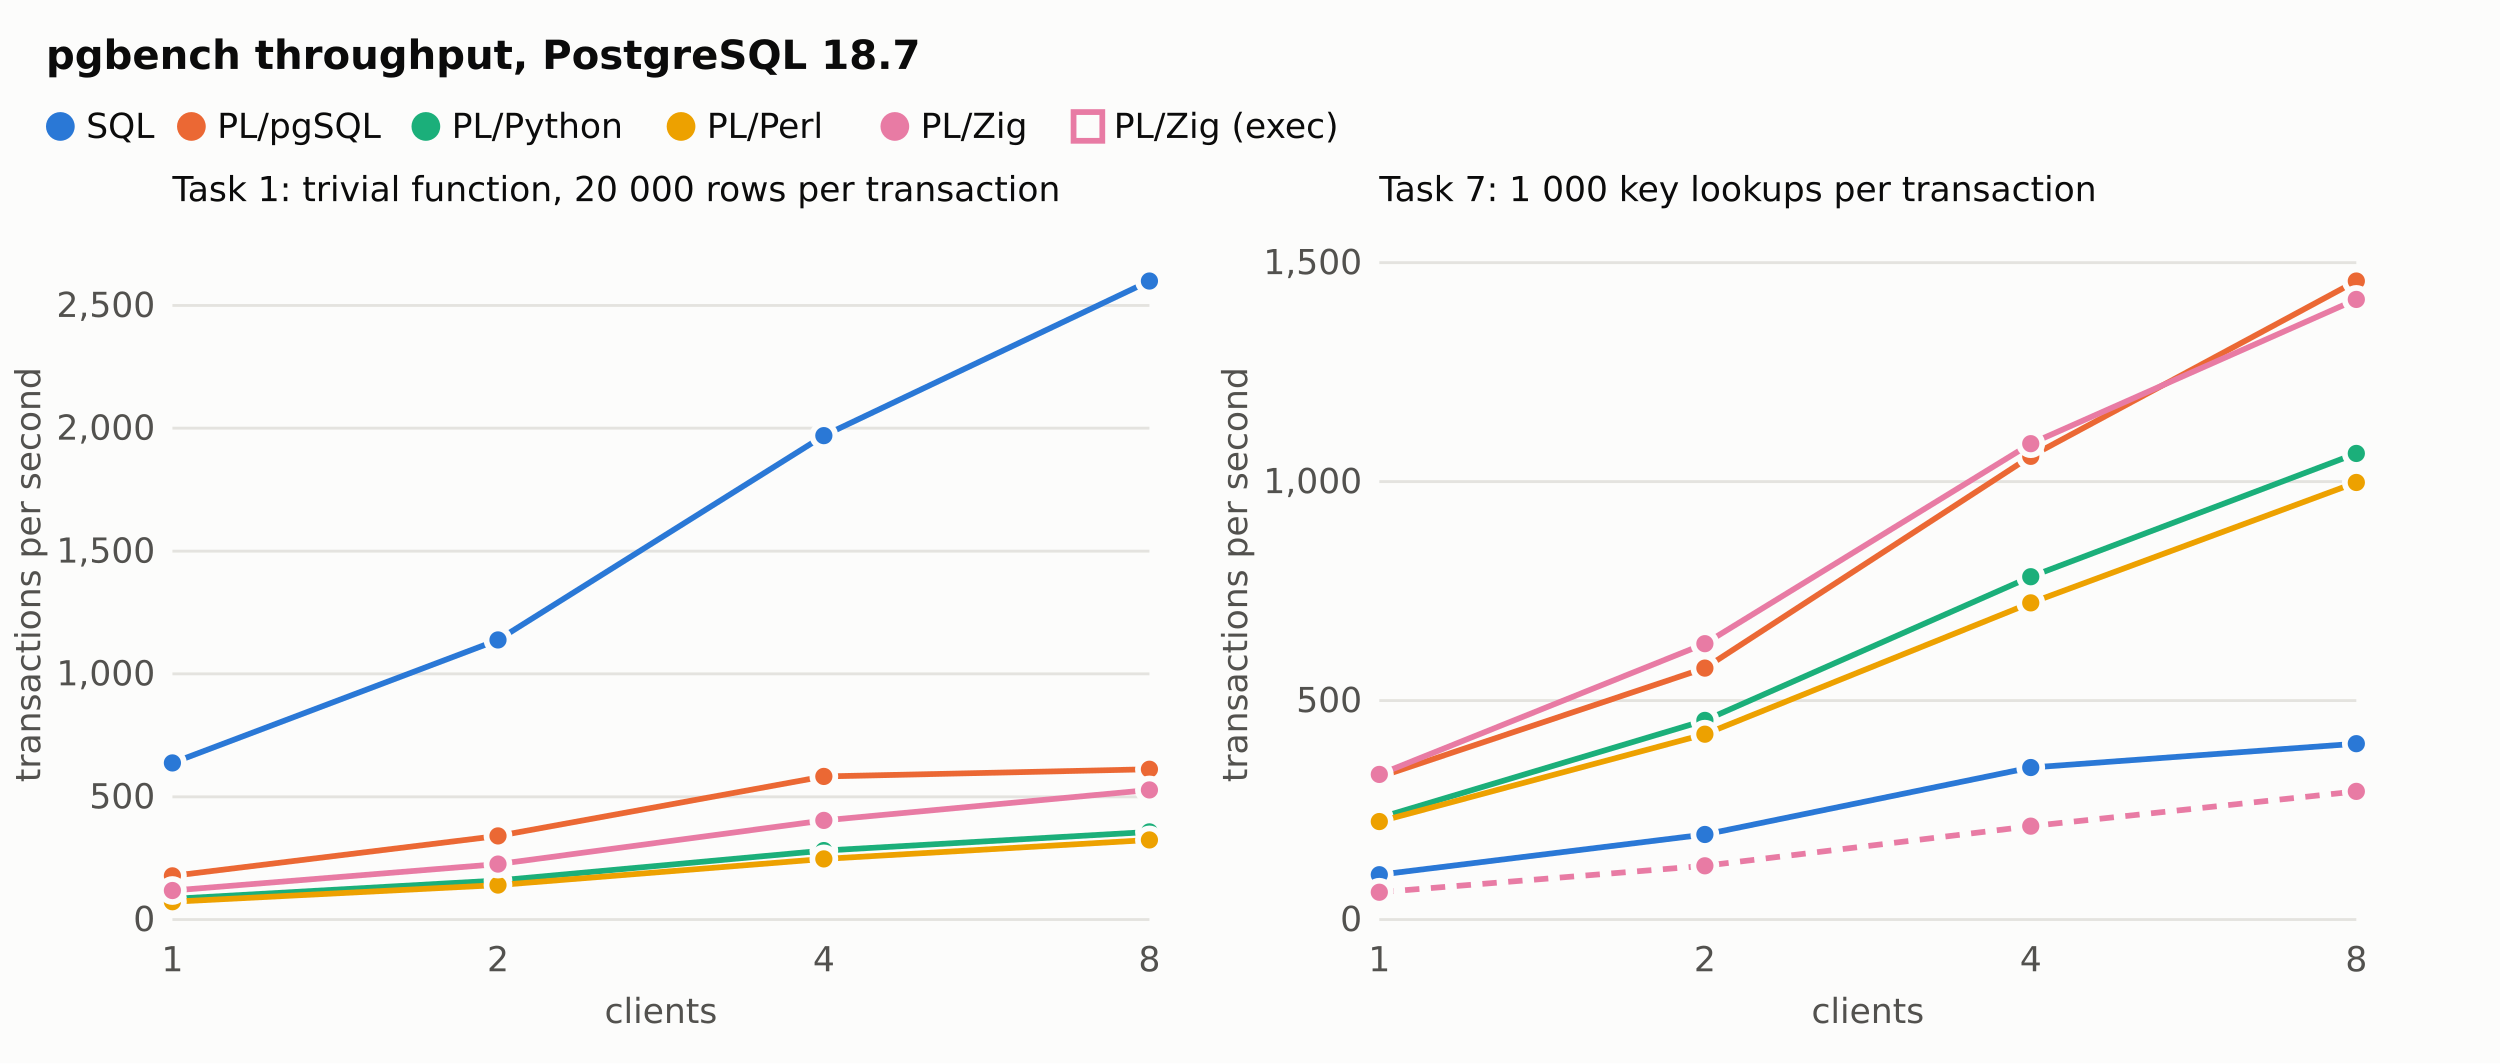
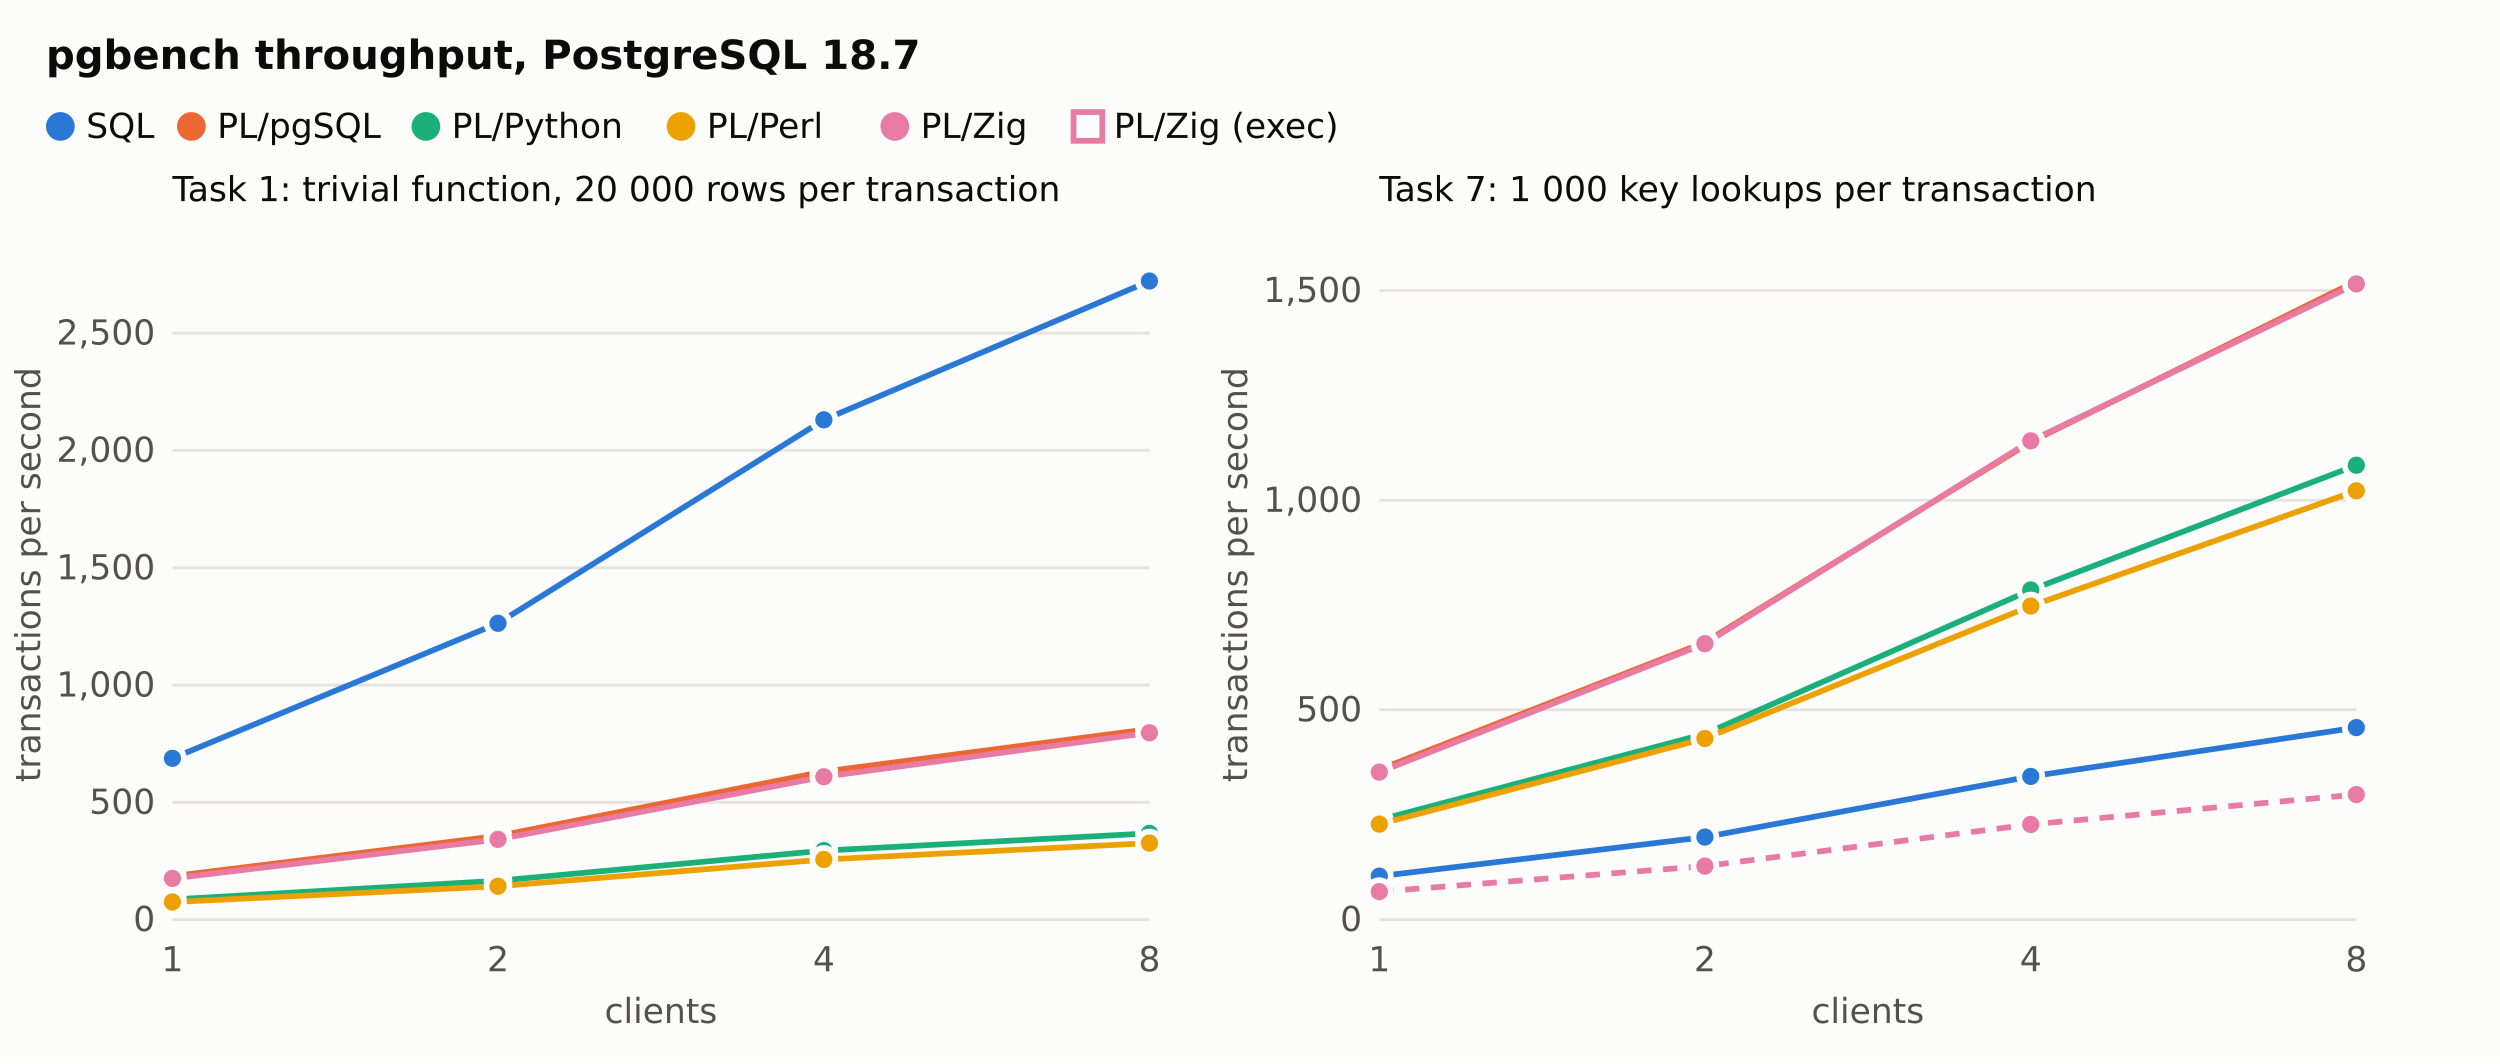
<svg xmlns="http://www.w3.org/2000/svg" viewBox="0 0 870 370" width="870" height="370" role="img" aria-labelledby="t d">
  <style>
  text { font-family: system-ui, -apple-system, 'Segoe UI', 'DejaVu Sans', sans-serif; font-size: 12px; }
  .t { font-size: 14px; font-weight: 600; }
  .bg { fill: #fcfcfb; }
  .ring { stroke: #fcfcfb; stroke-width: 2; }
  text { fill: #52514e; }
  .t, .lab { fill: #0b0b0b; }
  .grid { stroke: #e4e3df; stroke-width: 1; }
  .axis { stroke: #52514e; stroke-width: 1; }
  .f-sql { fill: #2a78d6; } .s-sql { stroke: #2a78d6; fill: none; }
  .f-plpgsql { fill: #eb6834; } .s-plpgsql { stroke: #eb6834; fill: none; }
  .f-plpython { fill: #1baf7a; } .s-plpython { stroke: #1baf7a; fill: none; }
  .f-plperl { fill: #eda100; } .s-plperl { stroke: #eda100; fill: none; }
  .f-plzig { fill: #e87ba4; } .s-plzig { stroke: #e87ba4; fill: none; }
  @media (prefers-color-scheme: dark) {
  .bg { fill: #1a1a19; }
  .ring { stroke: #1a1a19; stroke-width: 2; }
  text { fill: #c3c2b7; }
  .t, .lab { fill: #f0efec; }
  .grid { stroke: #3a3a37; stroke-width: 1; }
  .axis { stroke: #c3c2b7; stroke-width: 1; }
  .f-sql { fill: #3987e5; } .s-sql { stroke: #3987e5; fill: none; }
  .f-plpgsql { fill: #d95926; } .s-plpgsql { stroke: #d95926; fill: none; }
  .f-plpython { fill: #199e70; } .s-plpython { stroke: #199e70; fill: none; }
  .f-plperl { fill: #c98500; } .s-plperl { stroke: #c98500; fill: none; }
  .f-plzig { fill: #d55181; } .s-plzig { stroke: #d55181; fill: none; }
  }
</style>
  <rect width="870" height="370" class="bg" />
  <text x="16" y="24" class="t">pgbench throughput, PostgreSQL 18.7</text>
  <circle cx="21" cy="44" r="5" class="f-sql" />
  <text x="30" y="48" class="lab">SQL</text>
  <circle cx="66.6" cy="44" r="5" class="f-plpgsql" />
  <text x="75.6" y="48" class="lab">PL/pgSQL</text>
  <circle cx="148.2" cy="44" r="5" class="f-plpython" />
  <text x="157.2" y="48" class="lab">PL/Python</text>
  <circle cx="237.0" cy="44" r="5" class="f-plperl" />
  <text x="246.0" y="48" class="lab">PL/Perl</text>
  <circle cx="311.4" cy="44" r="5" class="f-plzig" />
  <text x="320.4" y="48" class="lab">PL/Zig</text>
  <rect x="373.6" y="39" width="10" height="10" class="s-plzig" stroke-width="2" />
  <text x="387.6" y="48" class="lab">PL/Zig (exec)</text>
  <text x="60" y="70" class="lab">Task 1: trivial function, 20 000 rows per transaction</text>
  <line x1="60" y1="320.0" x2="400" y2="320.0" class="grid" />
  <text x="54" y="324.0" text-anchor="end">0</text>
-   <line x1="60" y1="277.3" x2="400" y2="277.3" class="grid" />
-   <text x="54" y="281.3" text-anchor="end">500</text>
-   <line x1="60" y1="234.5" x2="400" y2="234.5" class="grid" />
-   <text x="54" y="238.5" text-anchor="end">1,000</text>
-   <line x1="60" y1="191.8" x2="400" y2="191.8" class="grid" />
-   <text x="54" y="195.8" text-anchor="end">1,500</text>
-   <line x1="60" y1="149.0" x2="400" y2="149.0" class="grid" />
-   <text x="54" y="153.0" text-anchor="end">2,000</text>
-   <line x1="60" y1="106.3" x2="400" y2="106.3" class="grid" />
-   <text x="54" y="110.3" text-anchor="end">2,500</text>
+   <line x1="60" y1="279.2" x2="400" y2="279.2" class="grid" />
+   <text x="54" y="283.2" text-anchor="end">500</text>
+   <line x1="60" y1="238.4" x2="400" y2="238.4" class="grid" />
+   <text x="54" y="242.4" text-anchor="end">1,000</text>
+   <line x1="60" y1="197.6" x2="400" y2="197.6" class="grid" />
+   <text x="54" y="201.6" text-anchor="end">1,500</text>
+   <line x1="60" y1="156.7" x2="400" y2="156.7" class="grid" />
+   <text x="54" y="160.7" text-anchor="end">2,000</text>
+   <line x1="60" y1="115.9" x2="400" y2="115.9" class="grid" />
+   <text x="54" y="119.9" text-anchor="end">2,500</text>
  <text x="60.0" y="338" text-anchor="middle">1</text>
  <text x="173.3" y="338" text-anchor="middle">2</text>
  <text x="286.7" y="338" text-anchor="middle">4</text>
  <text x="400.0" y="338" text-anchor="middle">8</text>
  <text x="230" y="356" text-anchor="middle">clients</text>
  <text x="14" y="200" text-anchor="middle" transform="rotate(-90 14 200)">transactions per second</text>
-   <path d="M60.0,265.5 L173.3,222.7 L286.7,151.6 L400.0,97.8" class="s-sql" stroke-width="2" />
-   <circle cx="60.0" cy="265.5" r="4" class="f-sql ring" />
-   <circle cx="173.3" cy="222.7" r="4" class="f-sql ring" />
-   <circle cx="286.7" cy="151.6" r="4" class="f-sql ring" />
+   <path d="M60.0,263.9 L173.3,216.9 L286.7,146.1 L400.0,97.8" class="s-sql" stroke-width="2" />
+   <circle cx="60.0" cy="263.9" r="4" class="f-sql ring" />
+   <circle cx="173.3" cy="216.9" r="4" class="f-sql ring" />
+   <circle cx="286.7" cy="146.1" r="4" class="f-sql ring" />
  <circle cx="400.0" cy="97.8" r="4" class="f-sql ring" />
-   <path d="M60.0,304.8 L173.3,290.9 L286.7,270.2 L400.0,267.7" class="s-plpgsql" stroke-width="2" />
-   <circle cx="60.0" cy="304.8" r="4" class="f-plpgsql ring" />
+   <path d="M60.0,304.9 L173.3,290.9 L286.7,268.5 L400.0,253.7" class="s-plpgsql" stroke-width="2" />
+   <circle cx="60.0" cy="304.9" r="4" class="f-plpgsql ring" />
  <circle cx="173.3" cy="290.9" r="4" class="f-plpgsql ring" />
-   <circle cx="286.7" cy="270.2" r="4" class="f-plpgsql ring" />
-   <circle cx="400.0" cy="267.7" r="4" class="f-plpgsql ring" />
-   <path d="M60.0,312.8 L173.3,306.4 L286.7,296.0 L400.0,289.5" class="s-plpython" stroke-width="2" />
-   <circle cx="60.0" cy="312.8" r="4" class="f-plpython ring" />
-   <circle cx="173.3" cy="306.4" r="4" class="f-plpython ring" />
+   <circle cx="286.7" cy="268.5" r="4" class="f-plpgsql ring" />
+   <circle cx="400.0" cy="253.7" r="4" class="f-plpgsql ring" />
+   <path d="M60.0,313.0 L173.3,306.5 L286.7,296.0 L400.0,290.0" class="s-plpython" stroke-width="2" />
+   <circle cx="60.0" cy="313.0" r="4" class="f-plpython ring" />
+   <circle cx="173.3" cy="306.5" r="4" class="f-plpython ring" />
  <circle cx="286.7" cy="296.0" r="4" class="f-plpython ring" />
-   <circle cx="400.0" cy="289.5" r="4" class="f-plpython ring" />
-   <path d="M60.0,313.8 L173.3,308.0 L286.7,298.9 L400.0,292.3" class="s-plperl" stroke-width="2" />
-   <circle cx="60.0" cy="313.8" r="4" class="f-plperl ring" />
-   <circle cx="173.3" cy="308.0" r="4" class="f-plperl ring" />
-   <circle cx="286.7" cy="298.9" r="4" class="f-plperl ring" />
-   <circle cx="400.0" cy="292.3" r="4" class="f-plperl ring" />
-   <path d="M60.0,309.9 L173.3,300.7 L286.7,285.5 L400.0,274.9" class="s-plzig" stroke-width="2" />
-   <circle cx="60.0" cy="309.9" r="4" class="f-plzig ring" />
-   <circle cx="173.3" cy="300.7" r="4" class="f-plzig ring" />
-   <circle cx="286.7" cy="285.5" r="4" class="f-plzig ring" />
-   <circle cx="400.0" cy="274.9" r="4" class="f-plzig ring" />
+   <circle cx="400.0" cy="290.0" r="4" class="f-plpython ring" />
+   <path d="M60.0,313.9 L173.3,308.4 L286.7,299.1 L400.0,293.4" class="s-plperl" stroke-width="2" />
+   <circle cx="60.0" cy="313.9" r="4" class="f-plperl ring" />
+   <circle cx="173.3" cy="308.4" r="4" class="f-plperl ring" />
+   <circle cx="286.7" cy="299.1" r="4" class="f-plperl ring" />
+   <circle cx="400.0" cy="293.4" r="4" class="f-plperl ring" />
+   <path d="M60.0,305.7 L173.3,292.1 L286.7,270.3 L400.0,255.0" class="s-plzig" stroke-width="2" />
+   <circle cx="60.0" cy="305.7" r="4" class="f-plzig ring" />
+   <circle cx="173.3" cy="292.1" r="4" class="f-plzig ring" />
+   <circle cx="286.7" cy="270.3" r="4" class="f-plzig ring" />
+   <circle cx="400.0" cy="255.0" r="4" class="f-plzig ring" />
  <text x="480" y="70" class="lab">Task 7: 1 000 key lookups per transaction</text>
  <line x1="480" y1="320.0" x2="820" y2="320.0" class="grid" />
  <text x="474" y="324.0" text-anchor="end">0</text>
-   <line x1="480" y1="243.8" x2="820" y2="243.8" class="grid" />
-   <text x="474" y="247.8" text-anchor="end">500</text>
-   <line x1="480" y1="167.6" x2="820" y2="167.6" class="grid" />
-   <text x="474" y="171.6" text-anchor="end">1,000</text>
-   <line x1="480" y1="91.4" x2="820" y2="91.4" class="grid" />
-   <text x="474" y="95.4" text-anchor="end">1,500</text>
+   <line x1="480" y1="247.0" x2="820" y2="247.0" class="grid" />
+   <text x="474" y="251.0" text-anchor="end">500</text>
+   <line x1="480" y1="174.1" x2="820" y2="174.1" class="grid" />
+   <text x="474" y="178.1" text-anchor="end">1,000</text>
+   <line x1="480" y1="101.1" x2="820" y2="101.1" class="grid" />
+   <text x="474" y="105.1" text-anchor="end">1,500</text>
  <text x="480.0" y="338" text-anchor="middle">1</text>
  <text x="593.3" y="338" text-anchor="middle">2</text>
  <text x="706.7" y="338" text-anchor="middle">4</text>
  <text x="820.0" y="338" text-anchor="middle">8</text>
  <text x="650" y="356" text-anchor="middle">clients</text>
  <text x="434" y="200" text-anchor="middle" transform="rotate(-90 434 200)">transactions per second</text>
-   <path d="M480.0,304.4 L593.3,290.4 L706.7,267.1 L820.0,258.8" class="s-sql" stroke-width="2" />
-   <circle cx="480.0" cy="304.4" r="4" class="f-sql ring" />
-   <circle cx="593.3" cy="290.4" r="4" class="f-sql ring" />
-   <circle cx="706.7" cy="267.1" r="4" class="f-sql ring" />
-   <circle cx="820.0" cy="258.8" r="4" class="f-sql ring" />
-   <path d="M480.0,270.4 L593.3,232.5 L706.7,158.8 L820.0,97.8" class="s-plpgsql" stroke-width="2" />
-   <circle cx="480.0" cy="270.4" r="4" class="f-plpgsql ring" />
-   <circle cx="593.3" cy="232.5" r="4" class="f-plpgsql ring" />
-   <circle cx="706.7" cy="158.8" r="4" class="f-plpgsql ring" />
+   <path d="M480.0,304.9 L593.3,291.3 L706.7,270.2 L820.0,253.2" class="s-sql" stroke-width="2" />
+   <circle cx="480.0" cy="304.9" r="4" class="f-sql ring" />
+   <circle cx="593.3" cy="291.3" r="4" class="f-sql ring" />
+   <circle cx="706.7" cy="270.2" r="4" class="f-sql ring" />
+   <circle cx="820.0" cy="253.2" r="4" class="f-sql ring" />
+   <path d="M480.0,267.8 L593.3,223.5 L706.7,153.8 L820.0,97.8" class="s-plpgsql" stroke-width="2" />
+   <circle cx="480.0" cy="267.8" r="4" class="f-plpgsql ring" />
+   <circle cx="593.3" cy="223.5" r="4" class="f-plpgsql ring" />
+   <circle cx="706.7" cy="153.8" r="4" class="f-plpgsql ring" />
  <circle cx="820.0" cy="97.8" r="4" class="f-plpgsql ring" />
-   <path d="M480.0,284.6 L593.3,250.7 L706.7,200.7 L820.0,157.8" class="s-plpython" stroke-width="2" />
-   <circle cx="480.0" cy="284.6" r="4" class="f-plpython ring" />
-   <circle cx="593.3" cy="250.7" r="4" class="f-plpython ring" />
-   <circle cx="706.7" cy="200.7" r="4" class="f-plpython ring" />
-   <circle cx="820.0" cy="157.8" r="4" class="f-plpython ring" />
-   <path d="M480.0,285.9 L593.3,255.5 L706.7,209.8 L820.0,167.9" class="s-plperl" stroke-width="2" />
-   <circle cx="480.0" cy="285.9" r="4" class="f-plperl ring" />
-   <circle cx="593.3" cy="255.5" r="4" class="f-plperl ring" />
-   <circle cx="706.7" cy="209.8" r="4" class="f-plperl ring" />
-   <circle cx="820.0" cy="167.9" r="4" class="f-plperl ring" />
-   <path d="M480.0,269.5 L593.3,224.0 L706.7,154.4 L820.0,104.2" class="s-plzig" stroke-width="2" />
-   <circle cx="480.0" cy="269.5" r="4" class="f-plzig ring" />
+   <path d="M480.0,285.3 L593.3,255.4 L706.7,205.3 L820.0,161.9" class="s-plpython" stroke-width="2" />
+   <circle cx="480.0" cy="285.3" r="4" class="f-plpython ring" />
+   <circle cx="593.3" cy="255.4" r="4" class="f-plpython ring" />
+   <circle cx="706.7" cy="205.3" r="4" class="f-plpython ring" />
+   <circle cx="820.0" cy="161.9" r="4" class="f-plpython ring" />
+   <path d="M480.0,286.8 L593.3,257.0 L706.7,210.9 L820.0,170.8" class="s-plperl" stroke-width="2" />
+   <circle cx="480.0" cy="286.8" r="4" class="f-plperl ring" />
+   <circle cx="593.3" cy="257.0" r="4" class="f-plperl ring" />
+   <circle cx="706.7" cy="210.9" r="4" class="f-plperl ring" />
+   <circle cx="820.0" cy="170.8" r="4" class="f-plperl ring" />
+   <path d="M480.0,268.7 L593.3,224.0 L706.7,153.4 L820.0,98.8" class="s-plzig" stroke-width="2" />
+   <circle cx="480.0" cy="268.7" r="4" class="f-plzig ring" />
  <circle cx="593.3" cy="224.0" r="4" class="f-plzig ring" />
-   <circle cx="706.7" cy="154.4" r="4" class="f-plzig ring" />
-   <circle cx="820.0" cy="104.2" r="4" class="f-plzig ring" />
-   <path d="M480.0,310.5 L593.3,301.3 L706.7,287.5 L820.0,275.4" class="s-plzig" stroke-width="2" stroke-dasharray="5 4" />
-   <circle cx="480.0" cy="310.5" r="4" class="f-plzig ring" />
-   <circle cx="593.3" cy="301.3" r="4" class="f-plzig ring" />
-   <circle cx="706.7" cy="287.5" r="4" class="f-plzig ring" />
-   <circle cx="820.0" cy="275.4" r="4" class="f-plzig ring" />
+   <circle cx="706.7" cy="153.4" r="4" class="f-plzig ring" />
+   <circle cx="820.0" cy="98.8" r="4" class="f-plzig ring" />
+   <path d="M480.0,310.3 L593.3,301.4 L706.7,286.9 L820.0,276.5" class="s-plzig" stroke-width="2" stroke-dasharray="5 4" />
+   <circle cx="480.0" cy="310.3" r="4" class="f-plzig ring" />
+   <circle cx="593.3" cy="301.4" r="4" class="f-plzig ring" />
+   <circle cx="706.7" cy="286.9" r="4" class="f-plzig ring" />
+   <circle cx="820.0" cy="276.5" r="4" class="f-plzig ring" />
</svg>
